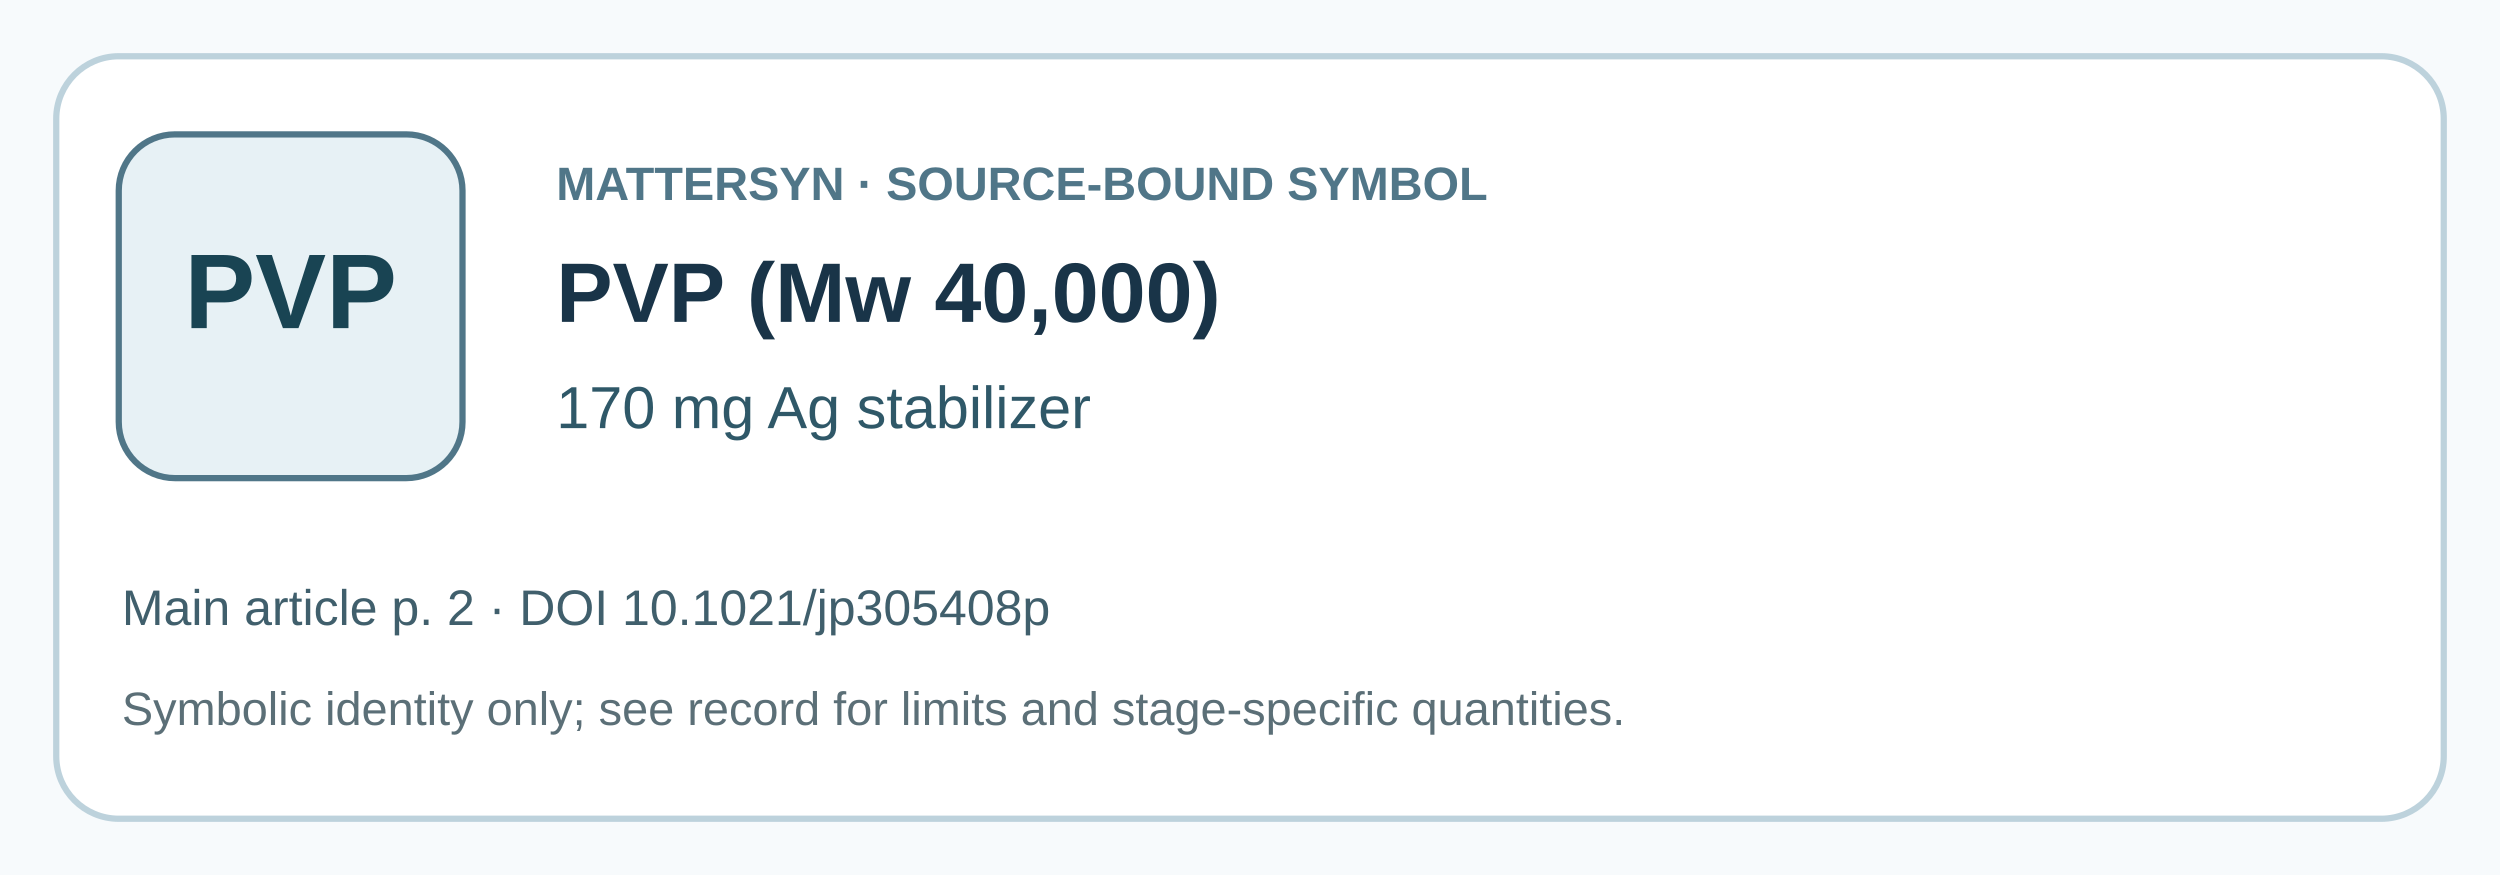
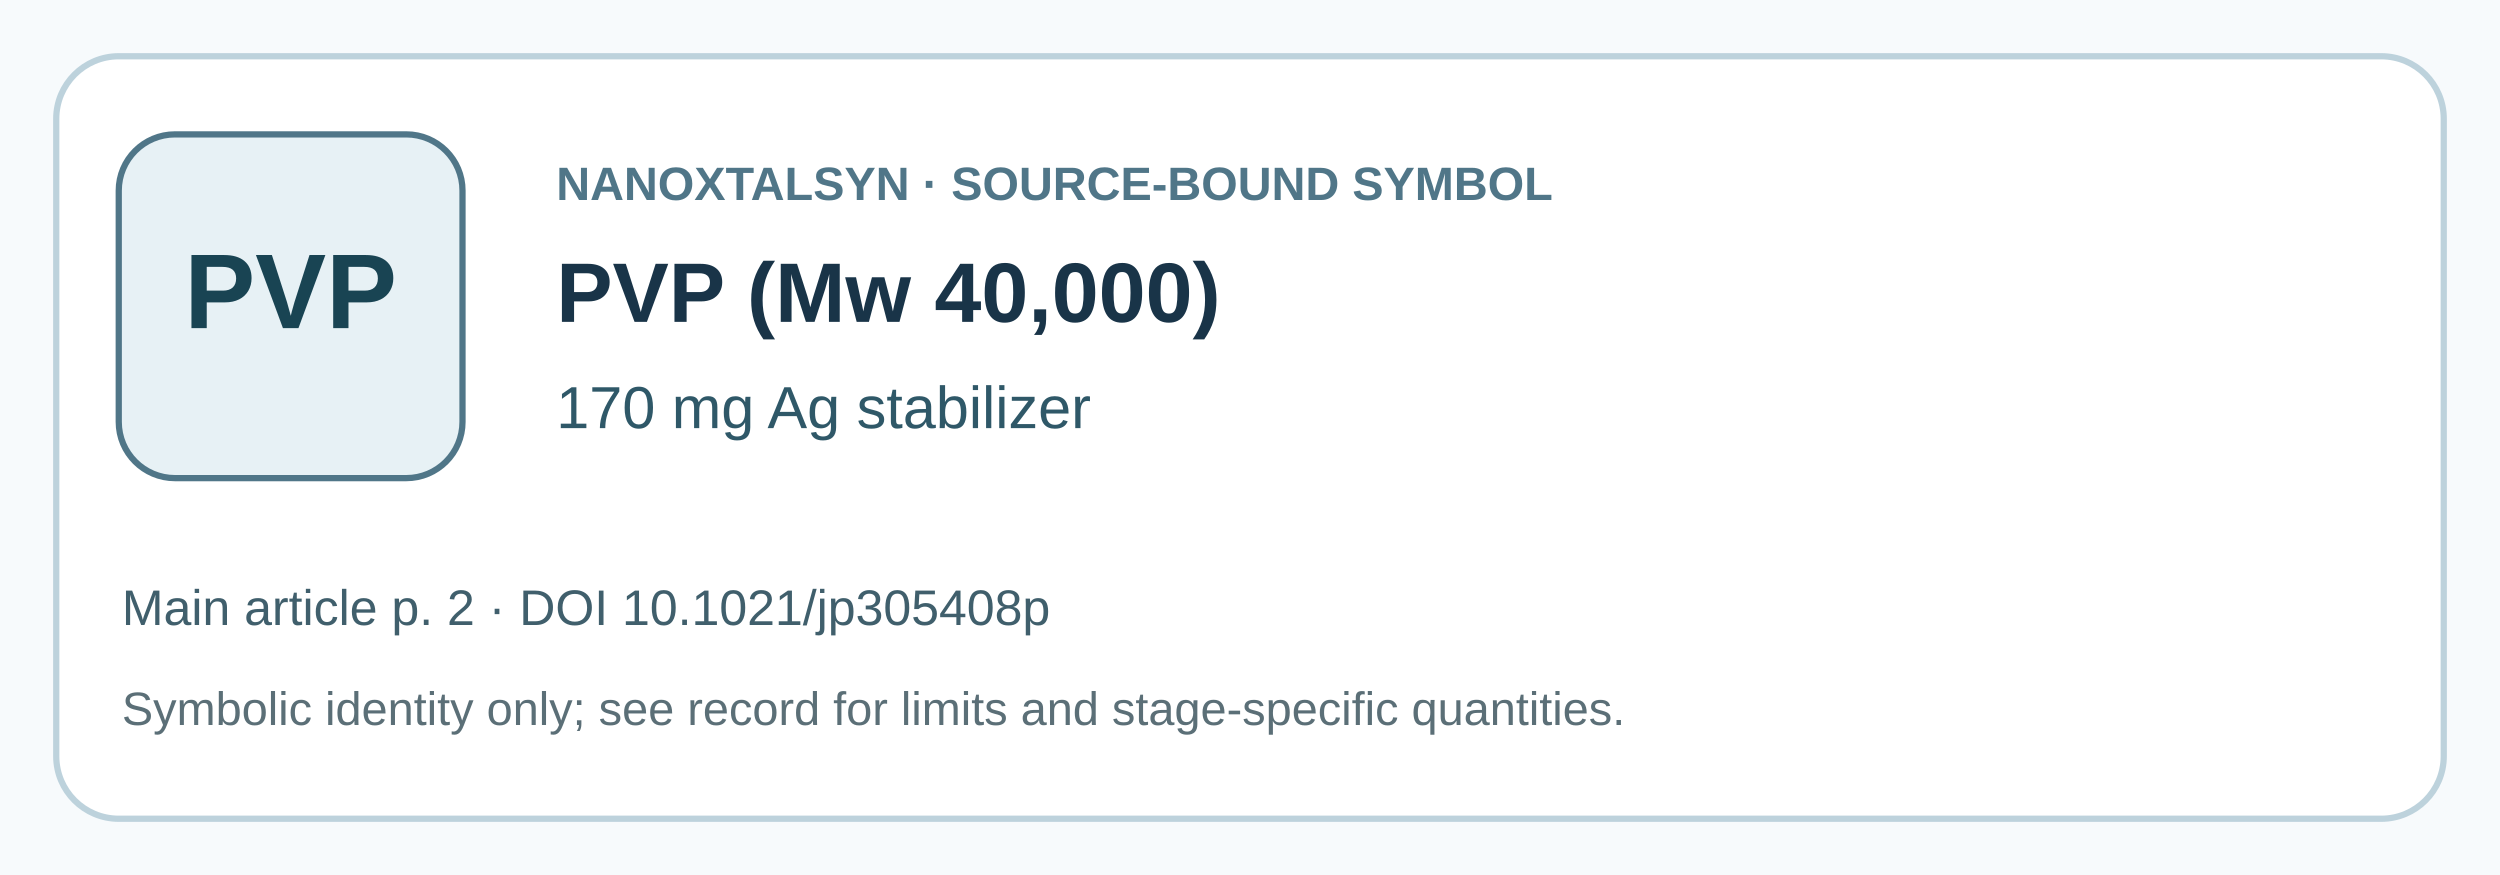
<svg xmlns="http://www.w3.org/2000/svg" width="800" height="280" viewBox="0 0 800 280" role="img" aria-labelledby="title desc">
  <rect width="800" height="280" fill="#f7fafc" />
  <rect x="18" y="18" width="764" height="244" rx="20" fill="#fff" stroke="#bdd2dc" stroke-width="2" />
  <rect x="38" y="43" width="110" height="110" rx="18" fill="#e7f1f5" stroke="#507688" stroke-width="2" />
  <text x="93" y="105" text-anchor="middle" font-family="Arial,sans-serif" font-size="34" font-weight="700" fill="#194453">PVP</text>
-   <text x="178" y="64" font-family="Arial,sans-serif" font-size="15" font-weight="700" fill="#507688">MATTERSYN · SOURCE-BOUND SYMBOL</text>
+   <text x="178" y="64" font-family="Arial,sans-serif" font-size="15" font-weight="700" fill="#507688">NANOXTALSYN · SOURCE-BOUND SYMBOL</text>
  <text x="178" y="103" font-family="Arial,sans-serif" font-size="27" font-weight="700" fill="#193448">PVP (Mw 40,000)</text>
  <text x="178" y="137" font-family="Arial,sans-serif" font-size="19" fill="#2f5868">170 mg Ag stabilizer</text>
  <text x="39" y="200" font-family="Arial,sans-serif" font-size="16" fill="#405f6c">Main article p. 2 · DOI 10.1021/jp305408p</text>
  <text x="39" y="232" font-family="Arial,sans-serif" font-size="15" fill="#5b6f77">Symbolic identity only; see record for limits and stage-specific quantities.</text>
</svg>
